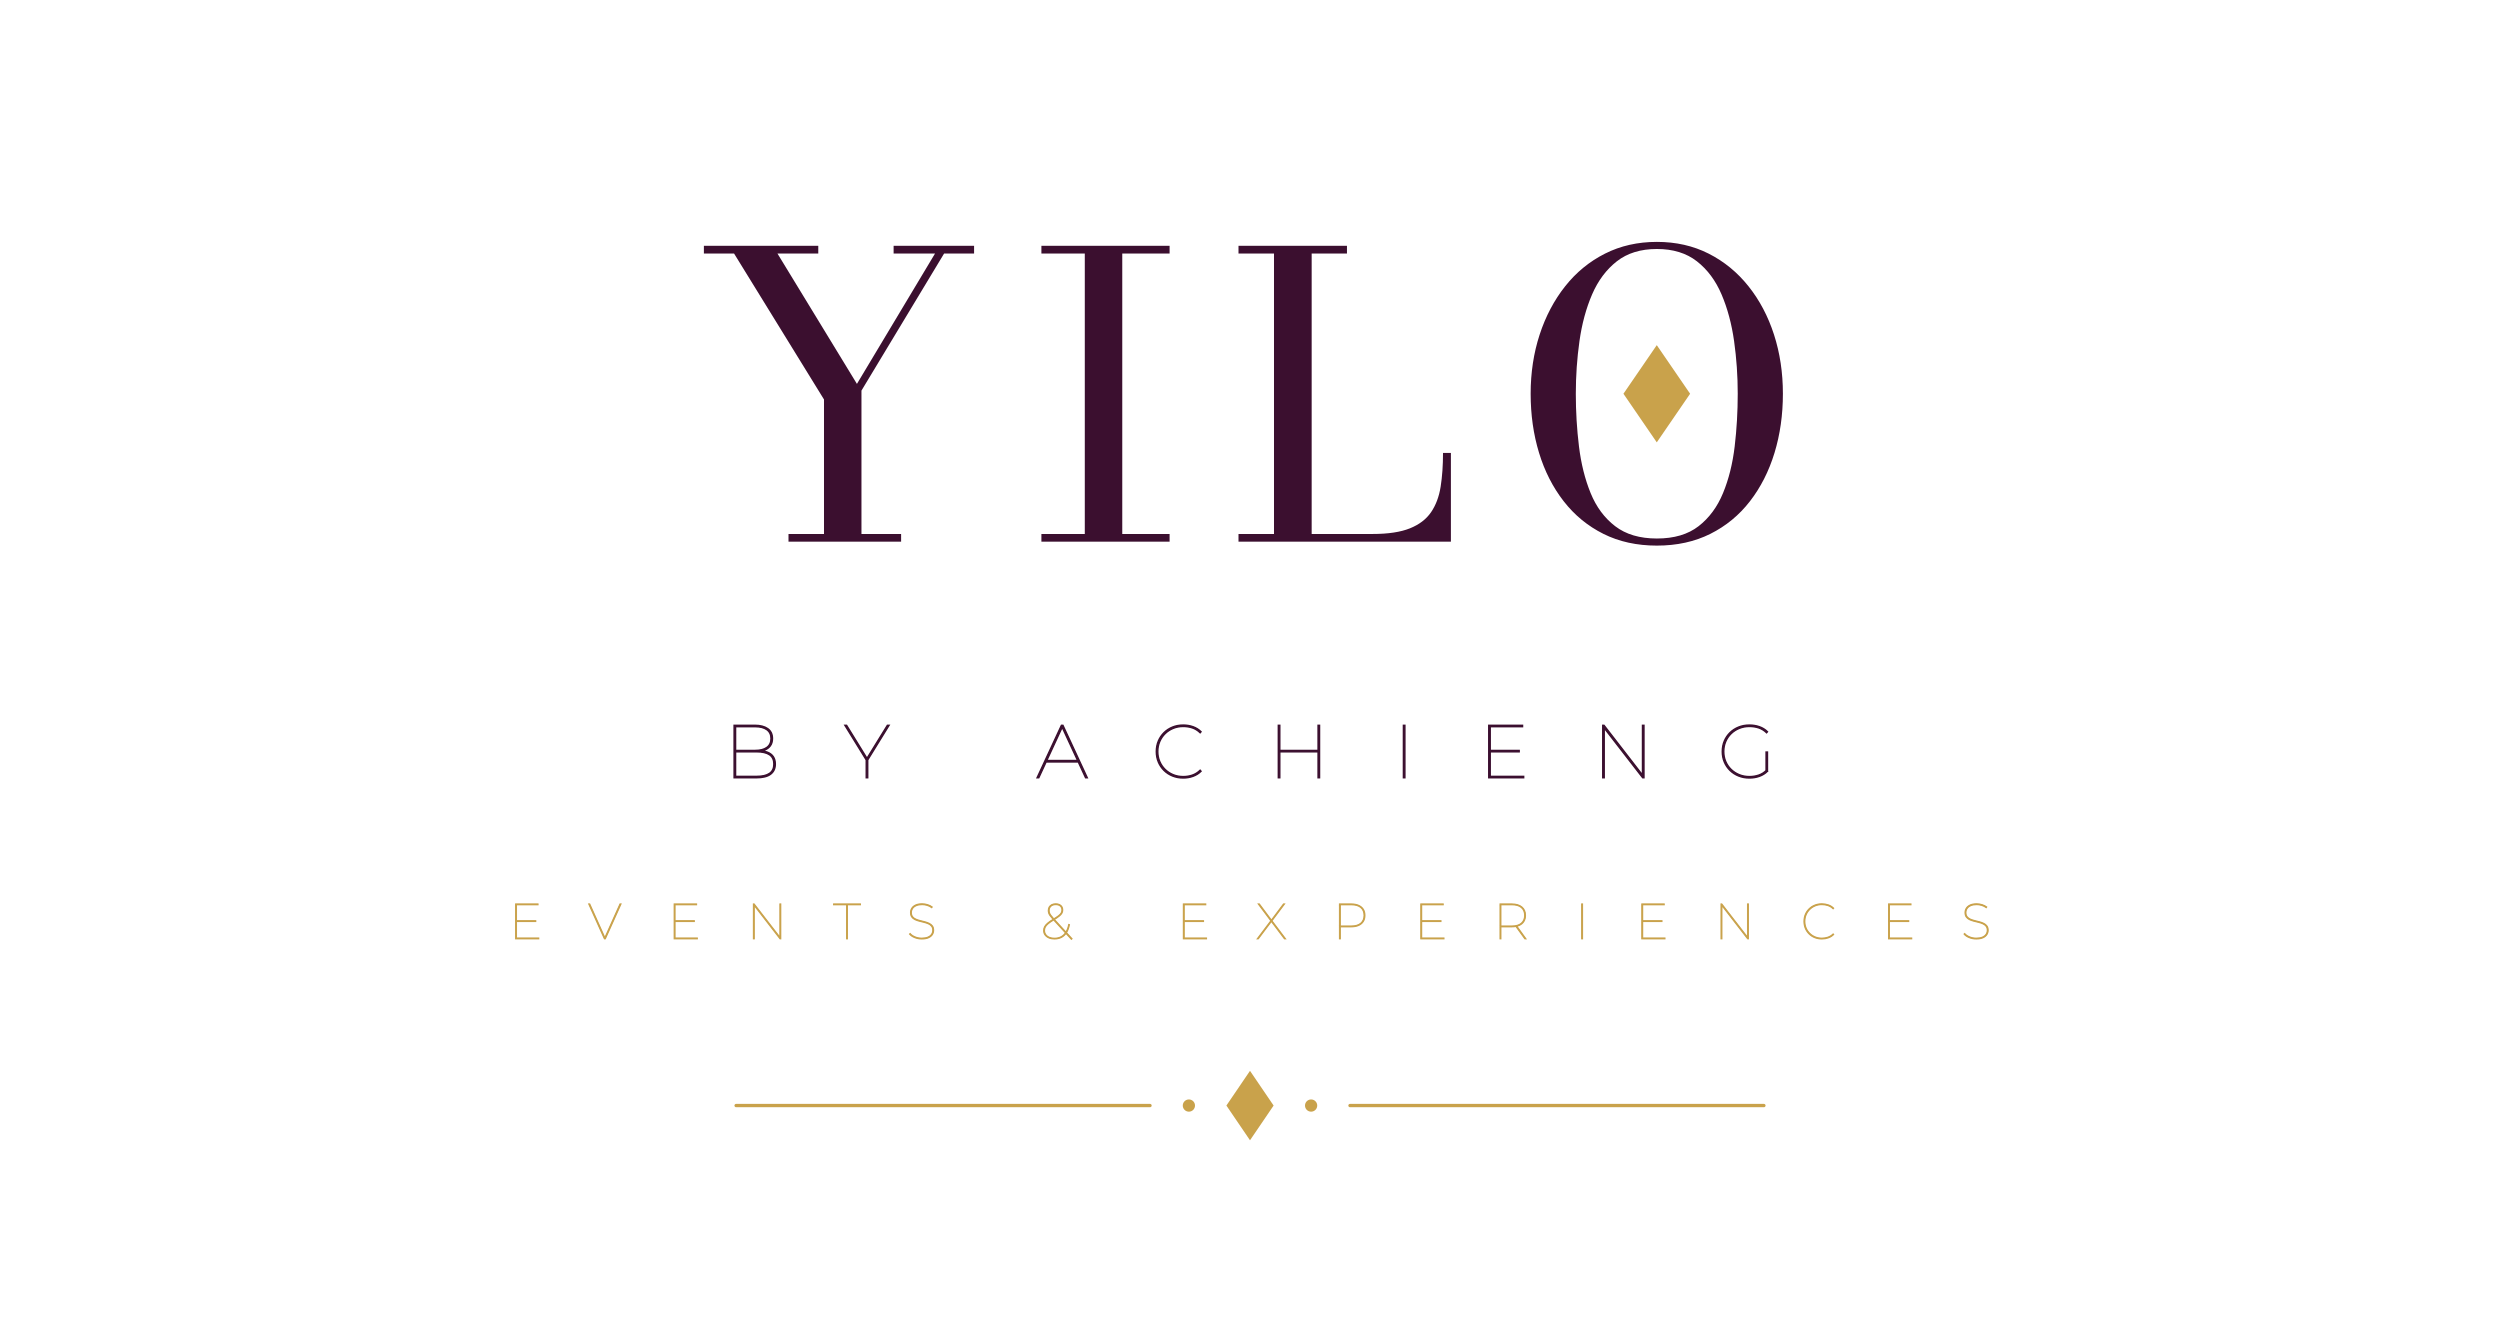
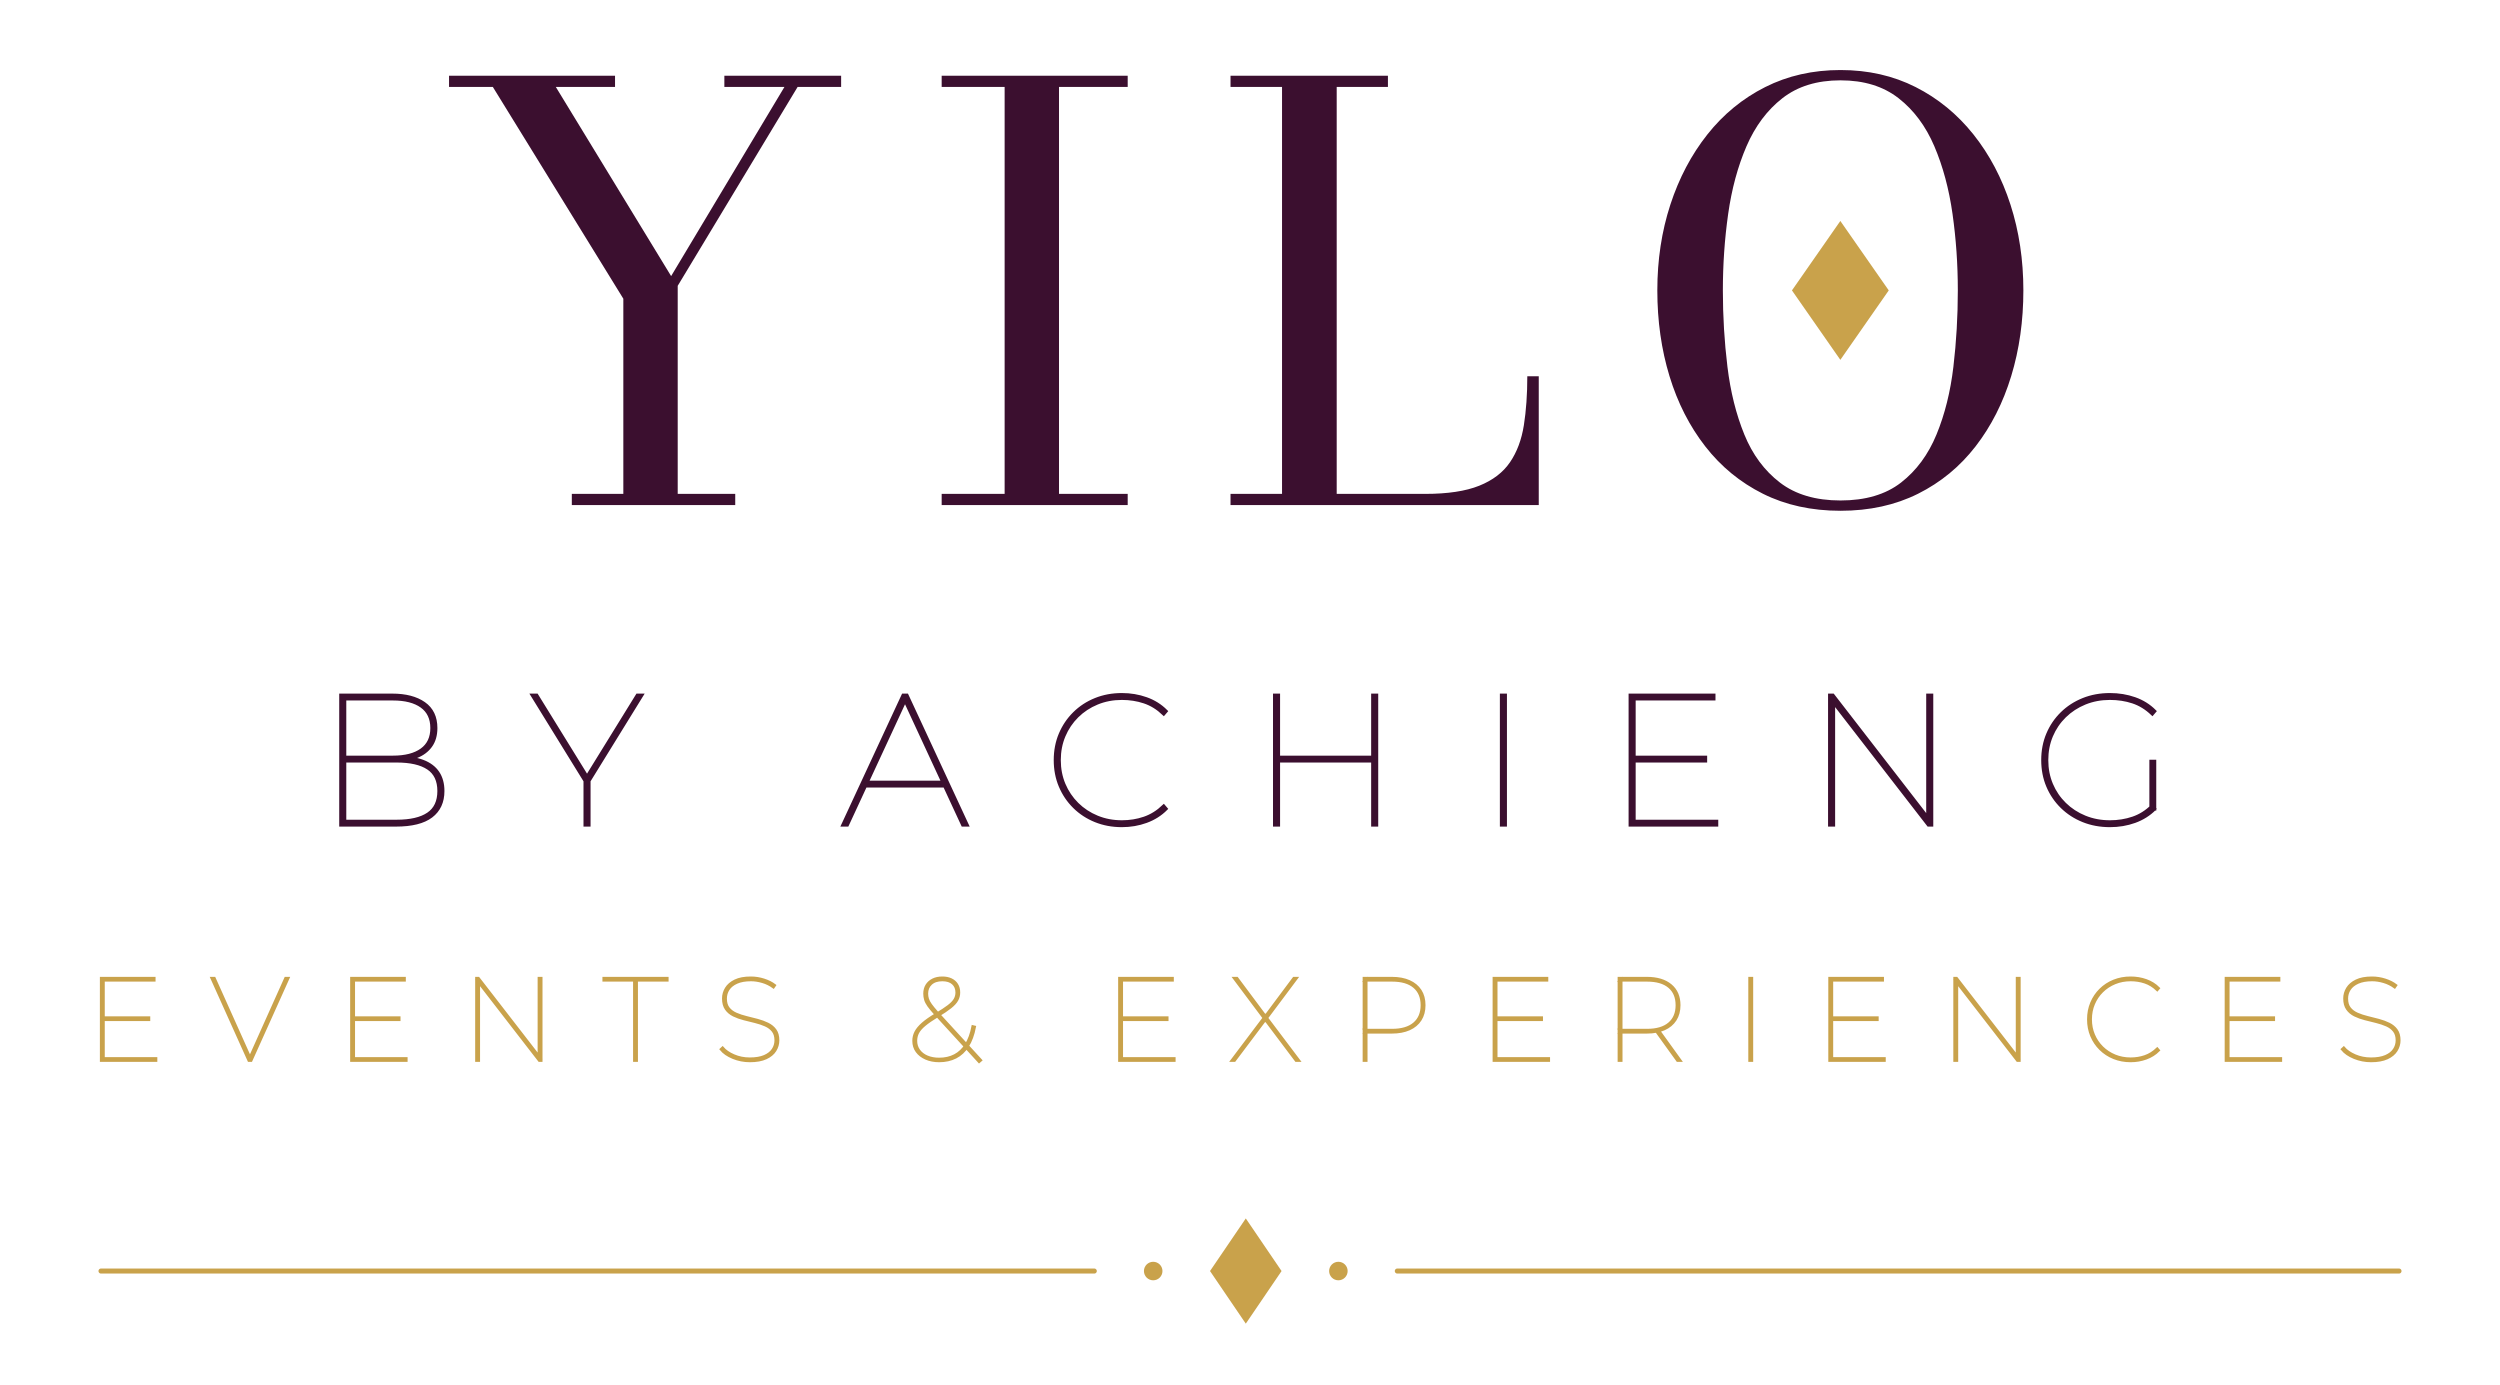
- <svg xmlns="http://www.w3.org/2000/svg" viewBox="0 0 900 480">
-   <path d="M283.858 195.0V192.231H296.638V143.809L264.262 91.269H253.399V88.5H294.579V91.269H279.882L308.495 138.2L336.611 91.269H321.701V88.5H350.669V91.269H339.877L310.128 140.614V192.231H324.399V195.0Z M374.905 195.0V192.231H390.525V91.269H374.905V88.5H421.055V91.269H404.015V192.231H421.055V195.0Z M445.859 195.0V192.231H458.639V91.269H445.859V88.5H484.909V91.269H472.2V192.231H494.139Q502.517 192.231 507.558 190.207Q512.599 188.184 515.19 184.385Q517.782 180.587 518.634 175.191Q519.486 169.795 519.486 163.05H522.326V195.0Z M596.475 196.42Q585.683 196.42 577.234 192.195Q568.785 187.971 562.928 180.445Q557.07 172.919 554.053 163.014Q551.035 153.11 551.035 141.75Q551.035 130.39 554.265 120.486Q557.496 110.581 563.46 103.055Q569.424 95.529 577.802 91.305Q586.18 87.08 596.475 87.08Q606.77 87.08 615.112 91.305Q623.455 95.529 629.454 103.055Q635.454 110.581 638.649 120.486Q641.844 130.39 641.844 141.75Q641.844 153.11 638.827 163.014Q635.809 172.919 629.987 180.445Q624.165 187.971 615.716 192.195Q607.267 196.42 596.475 196.42ZM596.475 193.864Q605.776 193.864 611.491 189.427Q617.207 184.989 620.295 177.499Q623.384 170.008 624.485 160.707Q625.585 151.406 625.585 141.75Q625.585 132.094 624.272 122.793Q622.958 113.492 619.763 106.002Q616.568 98.511 610.888 94.074Q605.208 89.636 596.475 89.636Q587.742 89.636 582.062 94.074Q576.382 98.511 573.151 106.002Q569.921 113.492 568.608 122.793Q567.294 132.094 567.294 141.75Q567.294 151.406 568.43 160.707Q569.566 170.008 572.619 177.499Q575.672 184.989 581.458 189.427Q587.245 193.864 596.475 193.864Z" fill="#3B0F2F" />
-   <polygon points="596.439,124.25 608.439,141.75 596.439,159.25 584.439,141.75" fill="#C9A24B" />
-   <path d="M264.272 280.0V261.1H271.751Q274.667 261.1 276.381 262.302Q278.096 263.503 278.096 265.879Q278.096 267.445 277.34 268.485Q276.584 269.524 275.234 270.037Q273.884 270.55 272.129 270.55L272.588 270.199Q274.775 270.199 276.219 270.752Q277.664 271.306 278.393 272.386Q279.122 273.466 279.122 275.059Q279.122 277.435 277.434 278.717Q275.747 280.0 272.291 280.0ZM264.812 279.487H272.399Q275.423 279.487 277.002 278.421Q278.582 277.354 278.582 275.059Q278.582 272.764 277.002 271.711Q275.423 270.658 272.399 270.658H264.677V270.145H271.859Q274.559 270.145 276.057 269.065Q277.556 267.985 277.556 265.879Q277.556 263.773 276.057 262.693Q274.559 261.613 271.859 261.613H264.812Z M311.842 280.0V273.385L311.977 273.79L304.147 261.1H304.768L312.22 273.169H312.004L319.456 261.1H320.077L312.247 273.79L312.382 273.385V280.0Z M373.34 280.0 382.115 261.1H382.655L391.43 280.0H390.809L382.25 261.532H382.52L373.961 280.0ZM376.229 274.303 376.499 273.79H388.244L388.514 274.303Z M425.959 280.081Q423.88 280.081 422.111 279.365Q420.343 278.65 419.033 277.354Q417.724 276.058 416.995 274.33Q416.266 272.602 416.266 270.55Q416.266 268.498 416.995 266.77Q417.724 265.042 419.033 263.746Q420.343 262.45 422.111 261.735Q423.88 261.019 425.959 261.019Q427.822 261.019 429.496 261.613Q431.17 262.207 432.385 263.422L432.061 263.8Q430.765 262.558 429.226 262.045Q427.687 261.532 425.959 261.532Q424.015 261.532 422.341 262.221Q420.667 262.909 419.425 264.137Q418.183 265.366 417.494 267Q416.806 268.633 416.806 270.55Q416.806 272.467 417.494 274.101Q418.183 275.734 419.425 276.962Q420.667 278.191 422.341 278.88Q424.015 279.568 425.959 279.568Q427.687 279.568 429.226 279.041Q430.765 278.515 432.061 277.273L432.385 277.651Q431.17 278.866 429.496 279.474Q427.822 280.081 425.959 280.081Z M474.501 280.0V261.1H475.041V280.0ZM460.191 280.0V261.1H460.731V280.0ZM460.596 270.658V270.145H474.636V270.658Z M505.223 280.0V261.1H505.763V280.0Z M535.945 280.0V261.1H548.122V261.613H536.485V279.487H548.527V280.0ZM536.35 270.658V270.145H546.907V270.658Z M576.981 280.0V261.1H577.44L591.588 279.379H591.291V261.1H591.831V280.0H591.372L577.224 261.721H577.521V280.0Z M629.789 280.081Q627.683 280.081 625.901 279.365Q624.119 278.65 622.796 277.354Q621.473 276.058 620.744 274.33Q620.015 272.602 620.015 270.55Q620.015 268.498 620.744 266.77Q621.473 265.042 622.796 263.746Q624.119 262.45 625.901 261.735Q627.683 261.019 629.789 261.019Q631.706 261.019 633.393 261.613Q635.081 262.207 636.296 263.422L635.972 263.8Q634.676 262.558 633.123 262.045Q631.571 261.532 629.789 261.532Q627.818 261.532 626.13 262.221Q624.443 262.909 623.187 264.137Q621.932 265.366 621.243 267Q620.555 268.633 620.555 270.55Q620.555 272.467 621.243 274.101Q621.932 275.734 623.187 276.962Q624.443 278.191 626.13 278.88Q627.818 279.568 629.789 279.568Q631.571 279.568 633.15 279.028Q634.73 278.488 635.972 277.246L636.296 277.651Q635.081 278.866 633.393 279.474Q631.706 280.081 629.789 280.081ZM636.296 277.651 635.783 277.597V270.739H636.296Z" fill="#3B0F2F" stroke="#3B0F2F" stroke-width="0.5" />
-   <path d="M185.592 338.0V325.4H193.71V325.742H185.952V337.658H193.98V338.0ZM185.862 331.772V331.43H192.9V331.772Z M217.572 338.0 211.902 325.4H212.316L217.842 337.712H217.662L223.188 325.4H223.602L217.932 338.0Z M242.676 338.0V325.4H250.794V325.742H243.036V337.658H251.064V338.0ZM242.946 331.772V331.43H249.984V331.772Z M271.2 338.0V325.4H271.506L280.938 337.586H280.74V325.4H281.1V338.0H280.794L271.362 325.814H271.56V338.0Z M304.746 338.0V325.742H300.066V325.4H309.786V325.742H305.106V338.0Z M331.83 338.054Q330.462 338.054 329.247 337.55Q328.032 337.046 327.402 336.272L327.654 336.038Q328.248 336.74 329.373 337.226Q330.498 337.712 331.812 337.712Q333.18 337.712 334.053 337.334Q334.926 336.956 335.349 336.317Q335.772 335.678 335.772 334.904Q335.772 334.004 335.34 333.455Q334.908 332.906 334.188 332.591Q333.468 332.276 332.622 332.069Q331.776 331.862 330.921 331.646Q330.066 331.43 329.346 331.079Q328.626 330.728 328.194 330.116Q327.762 329.504 327.762 328.514Q327.762 327.686 328.203 326.966Q328.644 326.246 329.571 325.796Q330.498 325.346 331.974 325.346Q332.982 325.346 333.963 325.661Q334.944 325.976 335.628 326.498L335.43 326.786Q334.674 326.228 333.756 325.958Q332.838 325.688 331.992 325.688Q330.678 325.688 329.814 326.075Q328.95 326.462 328.536 327.101Q328.122 327.74 328.122 328.532Q328.122 329.45 328.554 329.999Q328.986 330.548 329.706 330.863Q330.426 331.178 331.281 331.385Q332.136 331.592 332.982 331.817Q333.828 332.042 334.548 332.393Q335.268 332.744 335.7 333.338Q336.132 333.932 336.132 334.904Q336.132 335.732 335.682 336.452Q335.232 337.172 334.278 337.613Q333.324 338.054 331.83 338.054Z M385.692 338.18 378.942 330.8Q378.312 330.098 377.961 329.603Q377.61 329.108 377.484 328.676Q377.358 328.244 377.358 327.776Q377.358 327.038 377.691 326.498Q378.024 325.958 378.636 325.652Q379.248 325.346 380.076 325.346Q380.85 325.346 381.417 325.616Q381.984 325.886 382.299 326.39Q382.614 326.894 382.614 327.596Q382.614 328.226 382.317 328.757Q382.02 329.288 381.309 329.855Q380.598 330.422 379.356 331.178Q378.078 331.952 377.349 332.564Q376.62 333.176 376.332 333.743Q376.044 334.31 376.044 334.976Q376.044 335.804 376.494 336.434Q376.944 337.064 377.745 337.406Q378.546 337.748 379.59 337.748Q380.94 337.748 381.975 337.208Q383.01 336.668 383.703 335.57Q384.396 334.472 384.72 332.78L385.026 332.852Q384.684 334.634 383.946 335.786Q383.208 336.938 382.11 337.496Q381.012 338.054 379.59 338.054Q378.456 338.054 377.574 337.667Q376.692 337.28 376.188 336.596Q375.684 335.912 375.684 334.976Q375.684 334.274 376.008 333.644Q376.332 333.014 377.079 332.357Q377.826 331.7 379.122 330.926Q380.328 330.206 381.012 329.684Q381.696 329.162 381.984 328.676Q382.272 328.19 382.272 327.596Q382.272 326.732 381.705 326.21Q381.138 325.688 380.076 325.688Q378.96 325.688 378.339 326.264Q377.718 326.84 377.718 327.776Q377.718 328.208 377.844 328.604Q377.97 329.0 378.312 329.477Q378.654 329.954 379.266 330.638L385.962 337.946Z M425.982 338.0V325.4H434.1V325.742H426.342V337.658H434.37V338.0ZM426.252 331.772V331.43H433.29V331.772Z M452.562 338.0 457.584 331.34V331.628L452.922 325.4H453.372L457.764 331.286H457.656L462.048 325.4H462.48L457.872 331.556V331.412L462.84 338.0H462.39L457.638 331.682H457.746L452.994 338.0Z M482.184 338.0V325.4H486.45Q487.998 325.4 489.105 325.895Q490.212 326.39 490.806 327.308Q491.4 328.226 491.4 329.54Q491.4 330.836 490.806 331.763Q490.212 332.69 489.105 333.185Q487.998 333.68 486.45 333.68H482.382L482.544 333.518V338.0ZM482.544 333.482 482.382 333.338H486.486Q488.7 333.338 489.87 332.339Q491.04 331.34 491.04 329.54Q491.04 327.722 489.87 326.732Q488.7 325.742 486.486 325.742H482.382L482.544 325.598Z M511.464 338.0V325.4H519.582V325.742H511.824V337.658H519.852V338.0ZM511.734 331.772V331.43H518.772V331.772Z M539.988 338.0V325.4H544.254Q546.576 325.4 547.89 326.489Q549.204 327.578 549.204 329.54Q549.204 330.836 548.61 331.763Q548.016 332.69 546.909 333.185Q545.802 333.68 544.254 333.68H540.186L540.348 333.518V338.0ZM548.934 338.0 545.64 333.428H546.09L549.384 338.0ZM540.348 333.482 540.186 333.338H544.29Q546.504 333.338 547.674 332.339Q548.844 331.34 548.844 329.54Q548.844 327.722 547.674 326.732Q546.504 325.742 544.29 325.742H540.186L540.348 325.598Z M569.376 338.0V325.4H569.736V338.0Z M591.024 338.0V325.4H599.142V325.742H591.384V337.658H599.412V338.0ZM591.294 331.772V331.43H598.332V331.772Z M619.548 338.0V325.4H619.854L629.286 337.586H629.088V325.4H629.448V338.0H629.142L619.71 325.814H619.908V338.0Z M655.866 338.054Q654.48 338.054 653.301 337.577Q652.122 337.1 651.249 336.236Q650.376 335.372 649.89 334.22Q649.404 333.068 649.404 331.7Q649.404 330.332 649.89 329.18Q650.376 328.028 651.249 327.164Q652.122 326.3 653.301 325.823Q654.48 325.346 655.866 325.346Q657.108 325.346 658.224 325.742Q659.34 326.138 660.15 326.948L659.934 327.2Q659.07 326.372 658.044 326.03Q657.018 325.688 655.866 325.688Q654.57 325.688 653.454 326.147Q652.338 326.606 651.51 327.425Q650.682 328.244 650.223 329.333Q649.764 330.422 649.764 331.7Q649.764 332.978 650.223 334.067Q650.682 335.156 651.51 335.975Q652.338 336.794 653.454 337.253Q654.57 337.712 655.866 337.712Q657.018 337.712 658.044 337.361Q659.07 337.01 659.934 336.182L660.15 336.434Q659.34 337.244 658.224 337.649Q657.108 338.054 655.866 338.054Z M679.854 338.0V325.4H687.972V325.742H680.214V337.658H688.242V338.0ZM680.124 331.772V331.43H687.162V331.772Z M711.456 338.054Q710.088 338.054 708.873 337.55Q707.658 337.046 707.028 336.272L707.28 336.038Q707.874 336.74 708.999 337.226Q710.124 337.712 711.438 337.712Q712.806 337.712 713.679 337.334Q714.552 336.956 714.975 336.317Q715.398 335.678 715.398 334.904Q715.398 334.004 714.966 333.455Q714.534 332.906 713.814 332.591Q713.094 332.276 712.248 332.069Q711.402 331.862 710.547 331.646Q709.692 331.43 708.972 331.079Q708.252 330.728 707.82 330.116Q707.388 329.504 707.388 328.514Q707.388 327.686 707.829 326.966Q708.27 326.246 709.197 325.796Q710.124 325.346 711.6 325.346Q712.608 325.346 713.589 325.661Q714.57 325.976 715.254 326.498L715.056 326.786Q714.3 326.228 713.382 325.958Q712.464 325.688 711.618 325.688Q710.304 325.688 709.44 326.075Q708.576 326.462 708.162 327.101Q707.748 327.74 707.748 328.532Q707.748 329.45 708.18 329.999Q708.612 330.548 709.332 330.863Q710.052 331.178 710.907 331.385Q711.762 331.592 712.608 331.817Q713.454 332.042 714.174 332.393Q714.894 332.744 715.326 333.338Q715.758 333.932 715.758 334.904Q715.758 335.732 715.308 336.452Q714.858 337.172 713.904 337.613Q712.95 338.054 711.456 338.054Z" fill="#C9A24B" stroke="#C9A24B" stroke-width="0.35" />
+ <svg xmlns="http://www.w3.org/2000/svg" viewBox="154 66 594 329">
+   <path d="M289.864 186.0V183.348H302.104V136.972L271.096 86.652H260.692V84H300.132V86.652H286.056L313.46 131.6L340.388 86.652H326.108V84H353.852V86.652H343.516L315.024 133.912V183.348H328.692V186.0Z M377.74 186.0V183.348H392.7V86.652H377.74V84H421.94V86.652H405.62V183.348H421.94V186.0Z M446.372 186.0V183.348H458.612V86.652H446.372V84H483.772V86.652H471.6V183.348H492.612Q500.636 183.348 505.464 181.41Q510.292 179.472 512.774 175.834Q515.256 172.196 516.072 167.028Q516.888 161.86 516.888 155.4H519.608V186.0Z M591.3 187.36Q580.964 187.36 572.872 183.314Q564.78 179.268 559.17 172.06Q553.56 164.852 550.67 155.366Q547.78 145.88 547.78 135.0Q547.78 124.12 550.874 114.634Q553.968 105.148 559.68 97.94Q565.392 90.732 573.416 86.686Q581.44 82.64 591.3 82.64Q601.16 82.64 609.15 86.686Q617.14 90.732 622.886 97.94Q628.632 105.148 631.692 114.634Q634.752 124.12 634.752 135.0Q634.752 145.88 631.862 155.366Q628.972 164.852 623.396 172.06Q617.82 179.268 609.728 183.314Q601.636 187.36 591.3 187.36ZM591.3 184.912Q600.208 184.912 605.682 180.662Q611.156 176.412 614.114 169.238Q617.072 162.064 618.126 153.156Q619.18 144.248 619.18 135.0Q619.18 125.752 617.922 116.844Q616.664 107.936 613.604 100.762Q610.544 93.588 605.104 89.338Q599.664 85.088 591.3 85.088Q582.936 85.088 577.496 89.338Q572.056 93.588 568.962 100.762Q565.868 107.936 564.61 116.844Q563.352 125.752 563.352 135.0Q563.352 144.248 564.44 153.156Q565.528 162.064 568.452 169.238Q571.376 176.412 576.918 180.662Q582.46 184.912 591.3 184.912Z" fill="#3B0F2F" />
+   <polygon points="591.266,118.5 602.766,135.0 591.266,151.5 579.766,135.0" fill="#C9A24B" />
+   <path d="M234.998 262.0V231.2H247.186Q251.938 231.2 254.732 233.158Q257.526 235.116 257.526 238.988Q257.526 241.54 256.294 243.234Q255.062 244.928 252.862 245.764Q250.662 246.6 247.802 246.6L248.55 246.028Q252.114 246.028 254.468 246.93Q256.822 247.832 258.01 249.592Q259.198 251.352 259.198 253.948Q259.198 257.82 256.448 259.91Q253.698 262.0 248.066 262.0ZM235.878 261.164H248.242Q253.17 261.164 255.744 259.426Q258.318 257.688 258.318 253.948Q258.318 250.208 255.744 248.492Q253.17 246.776 248.242 246.776H235.658V245.94H247.362Q251.762 245.94 254.204 244.18Q256.646 242.42 256.646 238.988Q256.646 235.556 254.204 233.796Q251.762 232.036 247.362 232.036H235.878Z M293.038 262.0V251.22L293.258 251.88L280.498 231.2H281.51L293.654 250.868H293.302L305.446 231.2H306.458L293.698 251.88L293.918 251.22V262.0Z M354.294 262.0 368.594 231.2H369.474L383.774 262.0H382.762L368.814 231.904H369.254L355.306 262.0ZM359.002 252.716 359.442 251.88H378.582L379.022 252.716Z M420.562 262.132Q417.174 262.132 414.292 260.966Q411.41 259.8 409.276 257.688Q407.142 255.576 405.954 252.76Q404.766 249.944 404.766 246.6Q404.766 243.256 405.954 240.44Q407.142 237.624 409.276 235.512Q411.41 233.4 414.292 232.234Q417.174 231.068 420.562 231.068Q423.598 231.068 426.326 232.036Q429.054 233.004 431.034 234.984L430.506 235.6Q428.394 233.576 425.886 232.74Q423.378 231.904 420.562 231.904Q417.394 231.904 414.666 233.026Q411.938 234.148 409.914 236.15Q407.89 238.152 406.768 240.814Q405.646 243.476 405.646 246.6Q405.646 249.724 406.768 252.386Q407.89 255.048 409.914 257.05Q411.938 259.052 414.666 260.174Q417.394 261.296 420.562 261.296Q423.378 261.296 425.886 260.438Q428.394 259.58 430.506 257.556L431.034 258.172Q429.054 260.152 426.326 261.142Q423.598 262.132 420.562 262.132Z M480.186 262.0V231.2H481.066V262.0ZM456.866 262.0V231.2H457.746V262.0ZM457.526 246.776V245.94H480.406V246.776Z M510.77 262.0V231.2H511.65V262.0Z M541.354 262.0V231.2H561.198V232.036H542.234V261.164H561.858V262.0ZM542.014 246.776V245.94H559.218V246.776Z M588.746 262.0V231.2H589.494L612.55 260.988H612.066V231.2H612.946V262.0H612.198L589.142 232.212H589.626V262.0Z M655.322 262.132Q651.89 262.132 648.986 260.966Q646.082 259.8 643.926 257.688Q641.77 255.576 640.582 252.76Q639.394 249.944 639.394 246.6Q639.394 243.256 640.582 240.44Q641.77 237.624 643.926 235.512Q646.082 233.4 648.986 232.234Q651.89 231.068 655.322 231.068Q658.446 231.068 661.196 232.036Q663.946 233.004 665.926 234.984L665.398 235.6Q663.286 233.576 660.756 232.74Q658.226 231.904 655.322 231.904Q652.11 231.904 649.36 233.026Q646.61 234.148 644.564 236.15Q642.518 238.152 641.396 240.814Q640.274 243.476 640.274 246.6Q640.274 249.724 641.396 252.386Q642.518 255.048 644.564 257.05Q646.61 259.052 649.36 260.174Q652.11 261.296 655.322 261.296Q658.226 261.296 660.8 260.416Q663.374 259.536 665.398 257.512L665.926 258.172Q663.946 260.152 661.196 261.142Q658.446 262.132 655.322 262.132ZM665.926 258.172 665.09 258.084V246.908H665.926Z" fill="#3B0F2F" stroke="#3B0F2F" stroke-width="0.8" />
+   <path d="M178.032 318.0V298.4H190.66V298.932H178.592V317.468H191.08V318.0ZM178.452 308.312V307.78H189.4V308.312Z M213.112 318.0 204.292 298.4H204.936L213.532 317.552H213.252L221.848 298.4H222.492L213.672 318.0Z M237.496 318.0V298.4H250.124V298.932H238.056V317.468H250.544V318.0ZM237.916 308.312V307.78H248.864V308.312Z M267.2 318.0V298.4H267.676L282.348 317.356H282.04V298.4H282.6V318.0H282.124L267.452 299.044H267.76V318.0Z M304.716 318.0V298.932H297.436V298.4H312.556V298.932H305.276V318.0Z M332.18 318.084Q330.052 318.084 328.162 317.3Q326.272 316.516 325.292 315.312L325.684 314.948Q326.608 316.04 328.358 316.796Q330.108 317.552 332.152 317.552Q334.28 317.552 335.638 316.964Q336.996 316.376 337.654 315.382Q338.312 314.388 338.312 313.184Q338.312 311.784 337.64 310.93Q336.968 310.076 335.848 309.586Q334.728 309.096 333.412 308.774Q332.096 308.452 330.766 308.116Q329.436 307.78 328.316 307.234Q327.196 306.688 326.524 305.736Q325.852 304.784 325.852 303.244Q325.852 301.956 326.538 300.836Q327.224 299.716 328.666 299.016Q330.108 298.316 332.404 298.316Q333.972 298.316 335.498 298.806Q337.024 299.296 338.088 300.108L337.78 300.556Q336.604 299.688 335.176 299.268Q333.748 298.848 332.432 298.848Q330.388 298.848 329.044 299.45Q327.7 300.052 327.056 301.046Q326.412 302.04 326.412 303.272Q326.412 304.7 327.084 305.554Q327.756 306.408 328.876 306.898Q329.996 307.388 331.326 307.71Q332.656 308.032 333.972 308.382Q335.288 308.732 336.408 309.278Q337.528 309.824 338.2 310.748Q338.872 311.672 338.872 313.184Q338.872 314.472 338.172 315.592Q337.472 316.712 335.988 317.398Q334.504 318.084 332.18 318.084Z M386.632 318.28 376.132 306.8Q375.152 305.708 374.606 304.938Q374.06 304.168 373.864 303.496Q373.668 302.824 373.668 302.096Q373.668 300.948 374.186 300.108Q374.704 299.268 375.656 298.792Q376.608 298.316 377.896 298.316Q379.1 298.316 379.982 298.736Q380.864 299.156 381.354 299.94Q381.844 300.724 381.844 301.816Q381.844 302.796 381.382 303.622Q380.92 304.448 379.814 305.33Q378.708 306.212 376.776 307.388Q374.788 308.592 373.654 309.544Q372.52 310.496 372.072 311.378Q371.624 312.26 371.624 313.296Q371.624 314.584 372.324 315.564Q373.024 316.544 374.27 317.076Q375.516 317.608 377.14 317.608Q379.24 317.608 380.85 316.768Q382.46 315.928 383.538 314.22Q384.616 312.512 385.12 309.88L385.596 309.992Q385.064 312.764 383.916 314.556Q382.768 316.348 381.06 317.216Q379.352 318.084 377.14 318.084Q375.376 318.084 374.004 317.482Q372.632 316.88 371.848 315.816Q371.064 314.752 371.064 313.296Q371.064 312.204 371.568 311.224Q372.072 310.244 373.234 309.222Q374.396 308.2 376.412 306.996Q378.288 305.876 379.352 305.064Q380.416 304.252 380.864 303.496Q381.312 302.74 381.312 301.816Q381.312 300.472 380.43 299.66Q379.548 298.848 377.896 298.848Q376.16 298.848 375.194 299.744Q374.228 300.64 374.228 302.096Q374.228 302.768 374.424 303.384Q374.62 304.0 375.152 304.742Q375.684 305.484 376.636 306.548L387.052 317.916Z M419.972 318.0V298.4H432.6V298.932H420.532V317.468H433.02V318.0ZM420.392 308.312V307.78H431.34V308.312Z M446.652 318.0 454.464 307.64V308.088L447.212 298.4H447.912L454.744 307.556H454.576L461.408 298.4H462.08L454.912 307.976V307.752L462.64 318.0H461.94L454.548 308.172H454.716L447.324 318.0Z M478.064 318.0V298.4H484.7Q487.108 298.4 488.83 299.17Q490.552 299.94 491.476 301.368Q492.4 302.796 492.4 304.84Q492.4 306.856 491.476 308.298Q490.552 309.74 488.83 310.51Q487.108 311.28 484.7 311.28H478.372L478.624 311.028V318.0ZM478.624 310.972 478.372 310.748H484.756Q488.2 310.748 490.02 309.194Q491.84 307.64 491.84 304.84Q491.84 302.012 490.02 300.472Q488.2 298.932 484.756 298.932H478.372L478.624 298.708Z M508.944 318.0V298.4H521.572V298.932H509.504V317.468H521.992V318.0ZM509.364 308.312V307.78H520.312V308.312Z M538.648 318.0V298.4H545.284Q548.896 298.4 550.94 300.094Q552.984 301.788 552.984 304.84Q552.984 306.856 552.06 308.298Q551.136 309.74 549.414 310.51Q547.692 311.28 545.284 311.28H538.956L539.208 311.028V318.0ZM552.564 318.0 547.44 310.888H548.14L553.264 318.0ZM539.208 310.972 538.956 310.748H545.34Q548.784 310.748 550.604 309.194Q552.424 307.64 552.424 304.84Q552.424 302.012 550.604 300.472Q548.784 298.932 545.34 298.932H538.956L539.208 298.708Z M569.696 318.0V298.4H570.256V318.0Z M588.704 318.0V298.4H601.332V298.932H589.264V317.468H601.752V318.0ZM589.124 308.312V307.78H600.072V308.312Z M618.408 318.0V298.4H618.884L633.556 317.356H633.248V298.4H633.808V318.0H633.332L618.66 299.044H618.968V318.0Z M660.236 318.084Q658.08 318.084 656.246 317.342Q654.412 316.6 653.054 315.256Q651.696 313.912 650.94 312.12Q650.184 310.328 650.184 308.2Q650.184 306.072 650.94 304.28Q651.696 302.488 653.054 301.144Q654.412 299.8 656.246 299.058Q658.08 298.316 660.236 298.316Q662.168 298.316 663.904 298.932Q665.64 299.548 666.9 300.808L666.564 301.2Q665.22 299.912 663.624 299.38Q662.028 298.848 660.236 298.848Q658.22 298.848 656.484 299.562Q654.748 300.276 653.46 301.55Q652.172 302.824 651.458 304.518Q650.744 306.212 650.744 308.2Q650.744 310.188 651.458 311.882Q652.172 313.576 653.46 314.85Q654.748 316.124 656.484 316.838Q658.22 317.552 660.236 317.552Q662.028 317.552 663.624 317.006Q665.22 316.46 666.564 315.172L666.9 315.564Q665.64 316.824 663.904 317.454Q662.168 318.084 660.236 318.084Z M682.884 318.0V298.4H695.512V298.932H683.444V317.468H695.932V318.0ZM683.304 308.312V307.78H694.252V308.312Z M717.376 318.084Q715.248 318.084 713.358 317.3Q711.468 316.516 710.488 315.312L710.88 314.948Q711.804 316.04 713.554 316.796Q715.304 317.552 717.348 317.552Q719.476 317.552 720.834 316.964Q722.192 316.376 722.85 315.382Q723.508 314.388 723.508 313.184Q723.508 311.784 722.836 310.93Q722.164 310.076 721.044 309.586Q719.924 309.096 718.608 308.774Q717.292 308.452 715.962 308.116Q714.632 307.78 713.512 307.234Q712.392 306.688 711.72 305.736Q711.048 304.784 711.048 303.244Q711.048 301.956 711.734 300.836Q712.42 299.716 713.862 299.016Q715.304 298.316 717.6 298.316Q719.168 298.316 720.694 298.806Q722.22 299.296 723.284 300.108L722.976 300.556Q721.8 299.688 720.372 299.268Q718.944 298.848 717.628 298.848Q715.584 298.848 714.24 299.45Q712.896 300.052 712.252 301.046Q711.608 302.04 711.608 303.272Q711.608 304.7 712.28 305.554Q712.952 306.408 714.072 306.898Q715.192 307.388 716.522 307.71Q717.852 308.032 719.168 308.382Q720.484 308.732 721.604 309.278Q722.724 309.824 723.396 310.748Q724.068 311.672 724.068 313.184Q724.068 314.472 723.368 315.592Q722.668 316.712 721.184 317.398Q719.7 318.084 717.376 318.084Z" fill="#C9A24B" stroke="#C9A24B" stroke-width="0.6" />
  <g>
-     <line x1="265" y1="398" x2="414.0" y2="398" stroke="#C9A24B" stroke-width="1.2" stroke-linecap="round" />
-     <circle cx="428.0" cy="398" r="2.2" fill="#C9A24B" />
-     <polygon points="450.0,385.5 458.5,398 450.0,410.5 441.5,398" fill="#C9A24B" />
-     <circle cx="472.0" cy="398" r="2.2" fill="#C9A24B" />
-     <line x1="486.0" y1="398" x2="635" y2="398" stroke="#C9A24B" stroke-width="1.2" stroke-linecap="round" />
+     <line x1="178" y1="368" x2="414" y2="368" stroke="#C9A24B" stroke-width="1.2" stroke-linecap="round" />
+     <circle cx="428.0" cy="368" r="2.2" fill="#C9A24B" />
+     <polygon points="450,355.5 458.5,368 450,380.5 441.5,368" fill="#C9A24B" />
+     <circle cx="472.0" cy="368" r="2.2" fill="#C9A24B" />
+     <line x1="486" y1="368" x2="724" y2="368" stroke="#C9A24B" stroke-width="1.2" stroke-linecap="round" />
  </g>
</svg>
